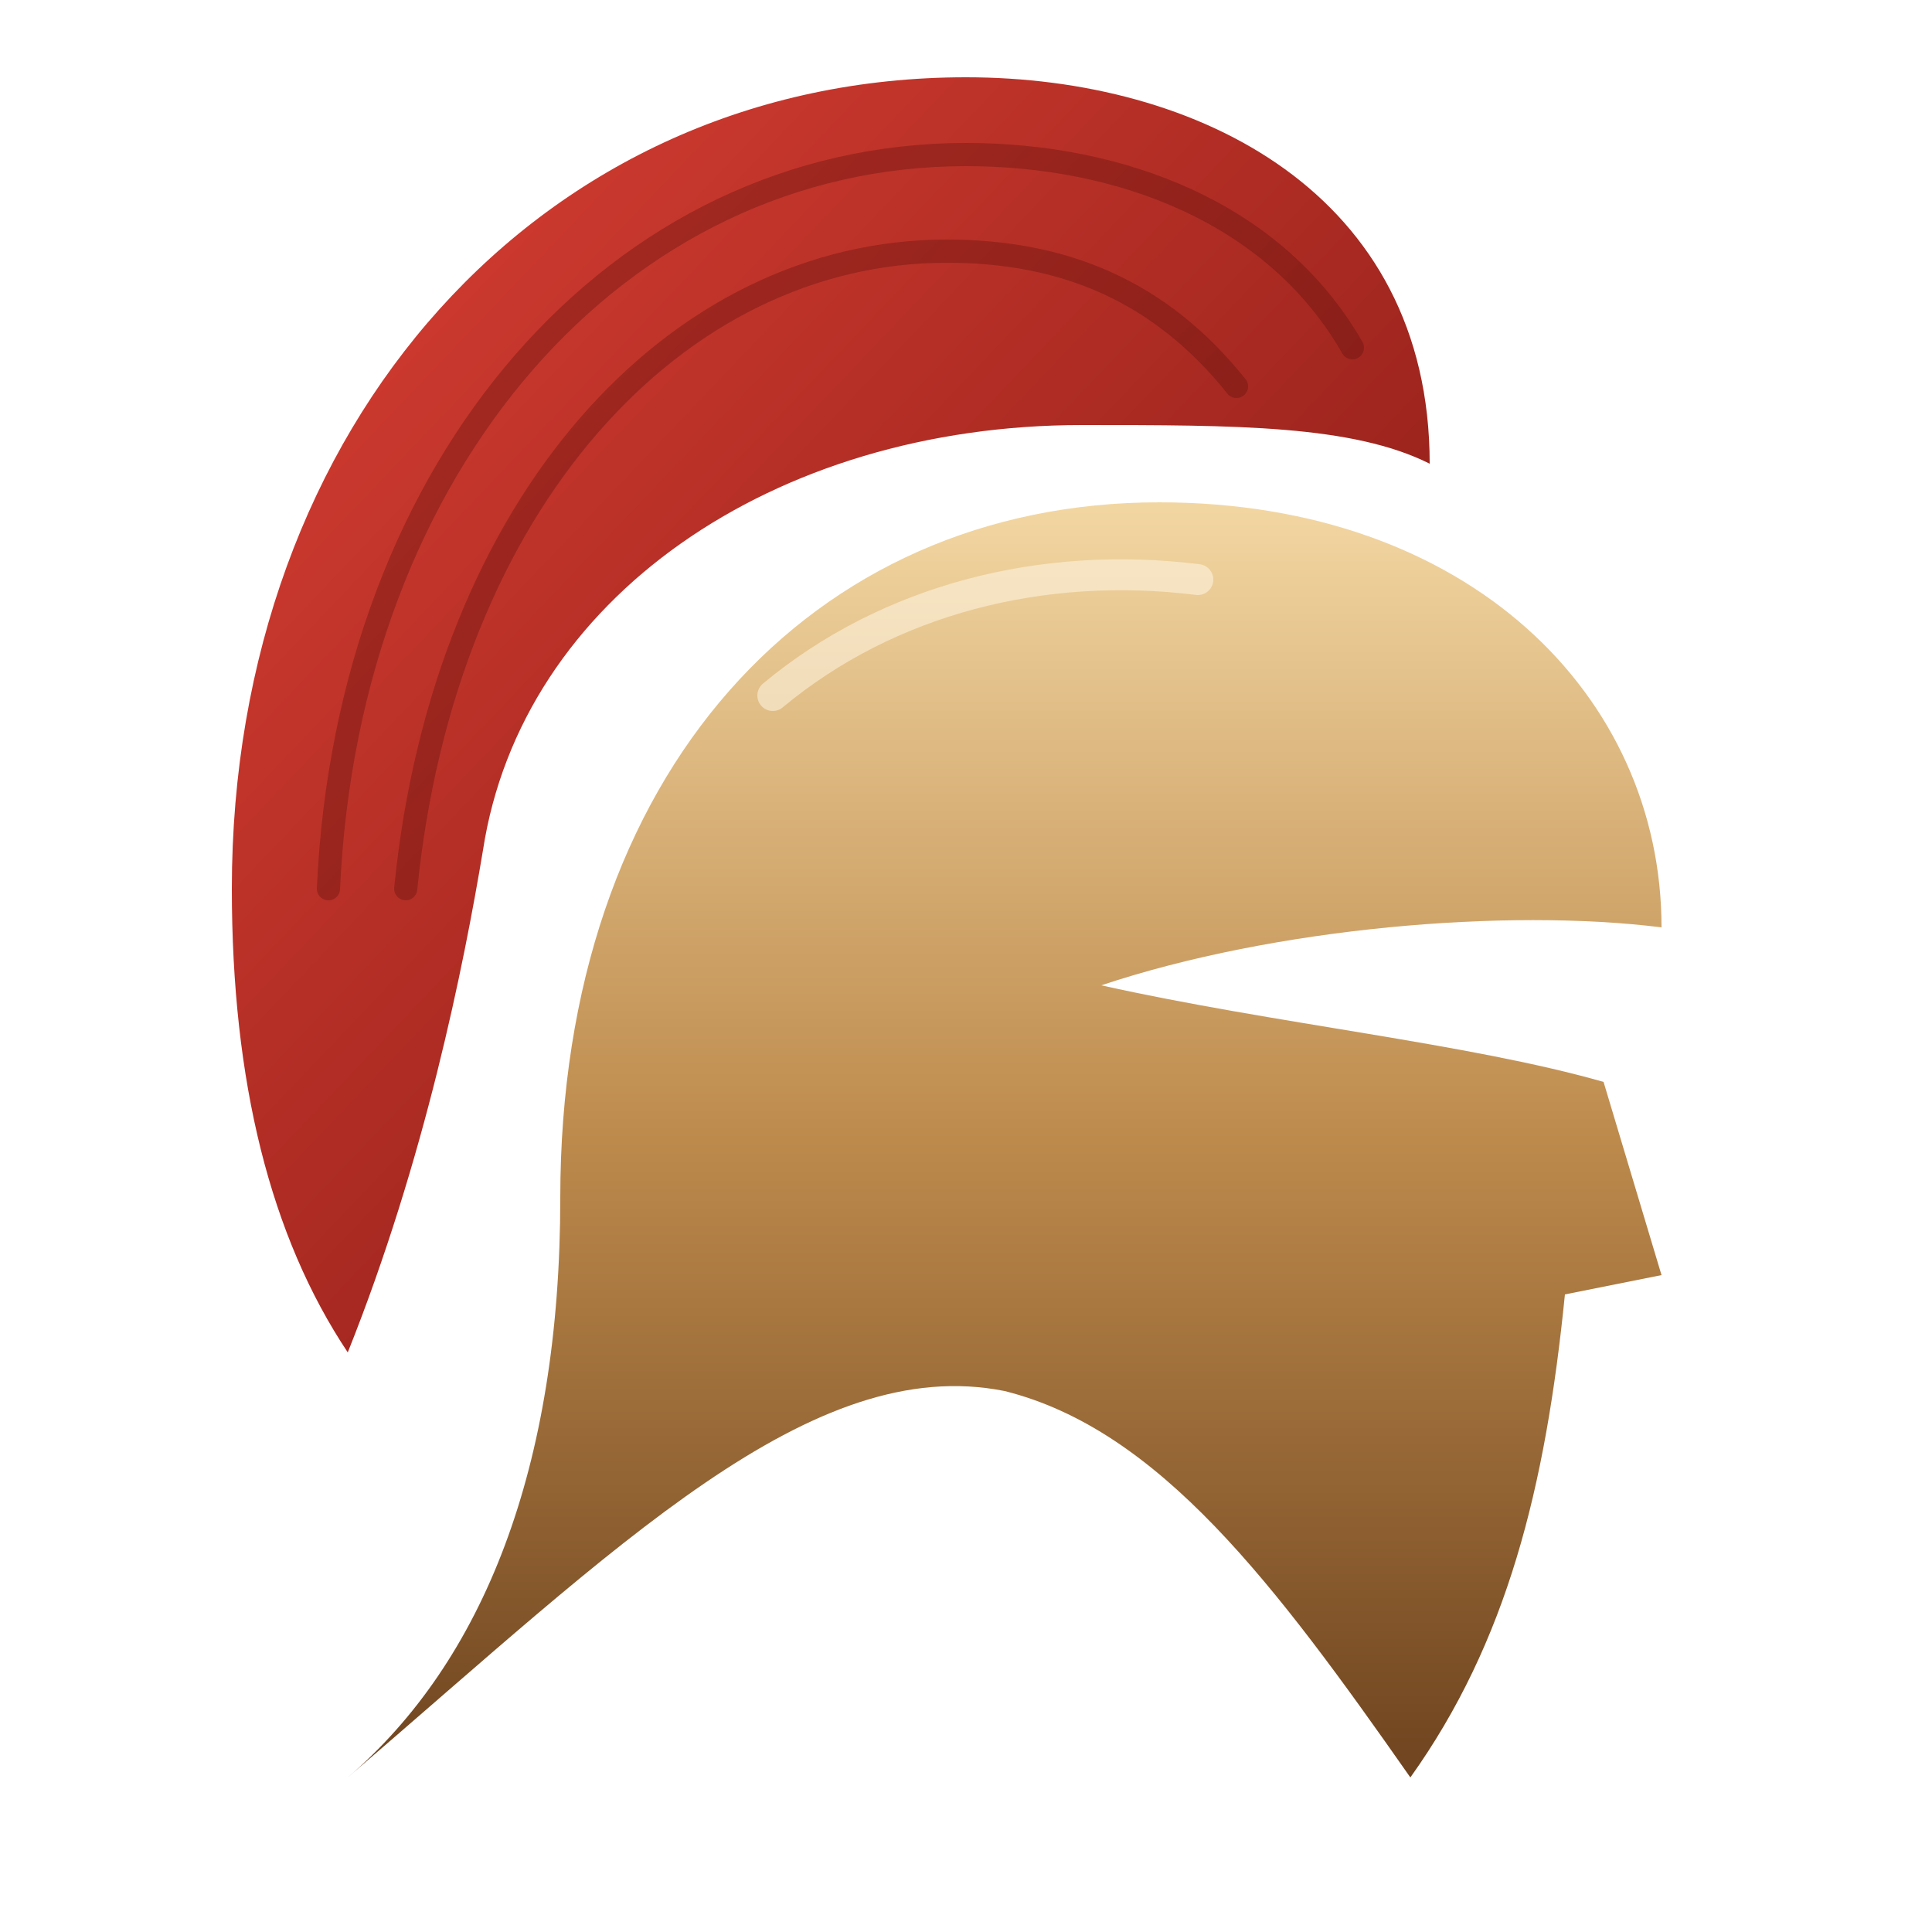
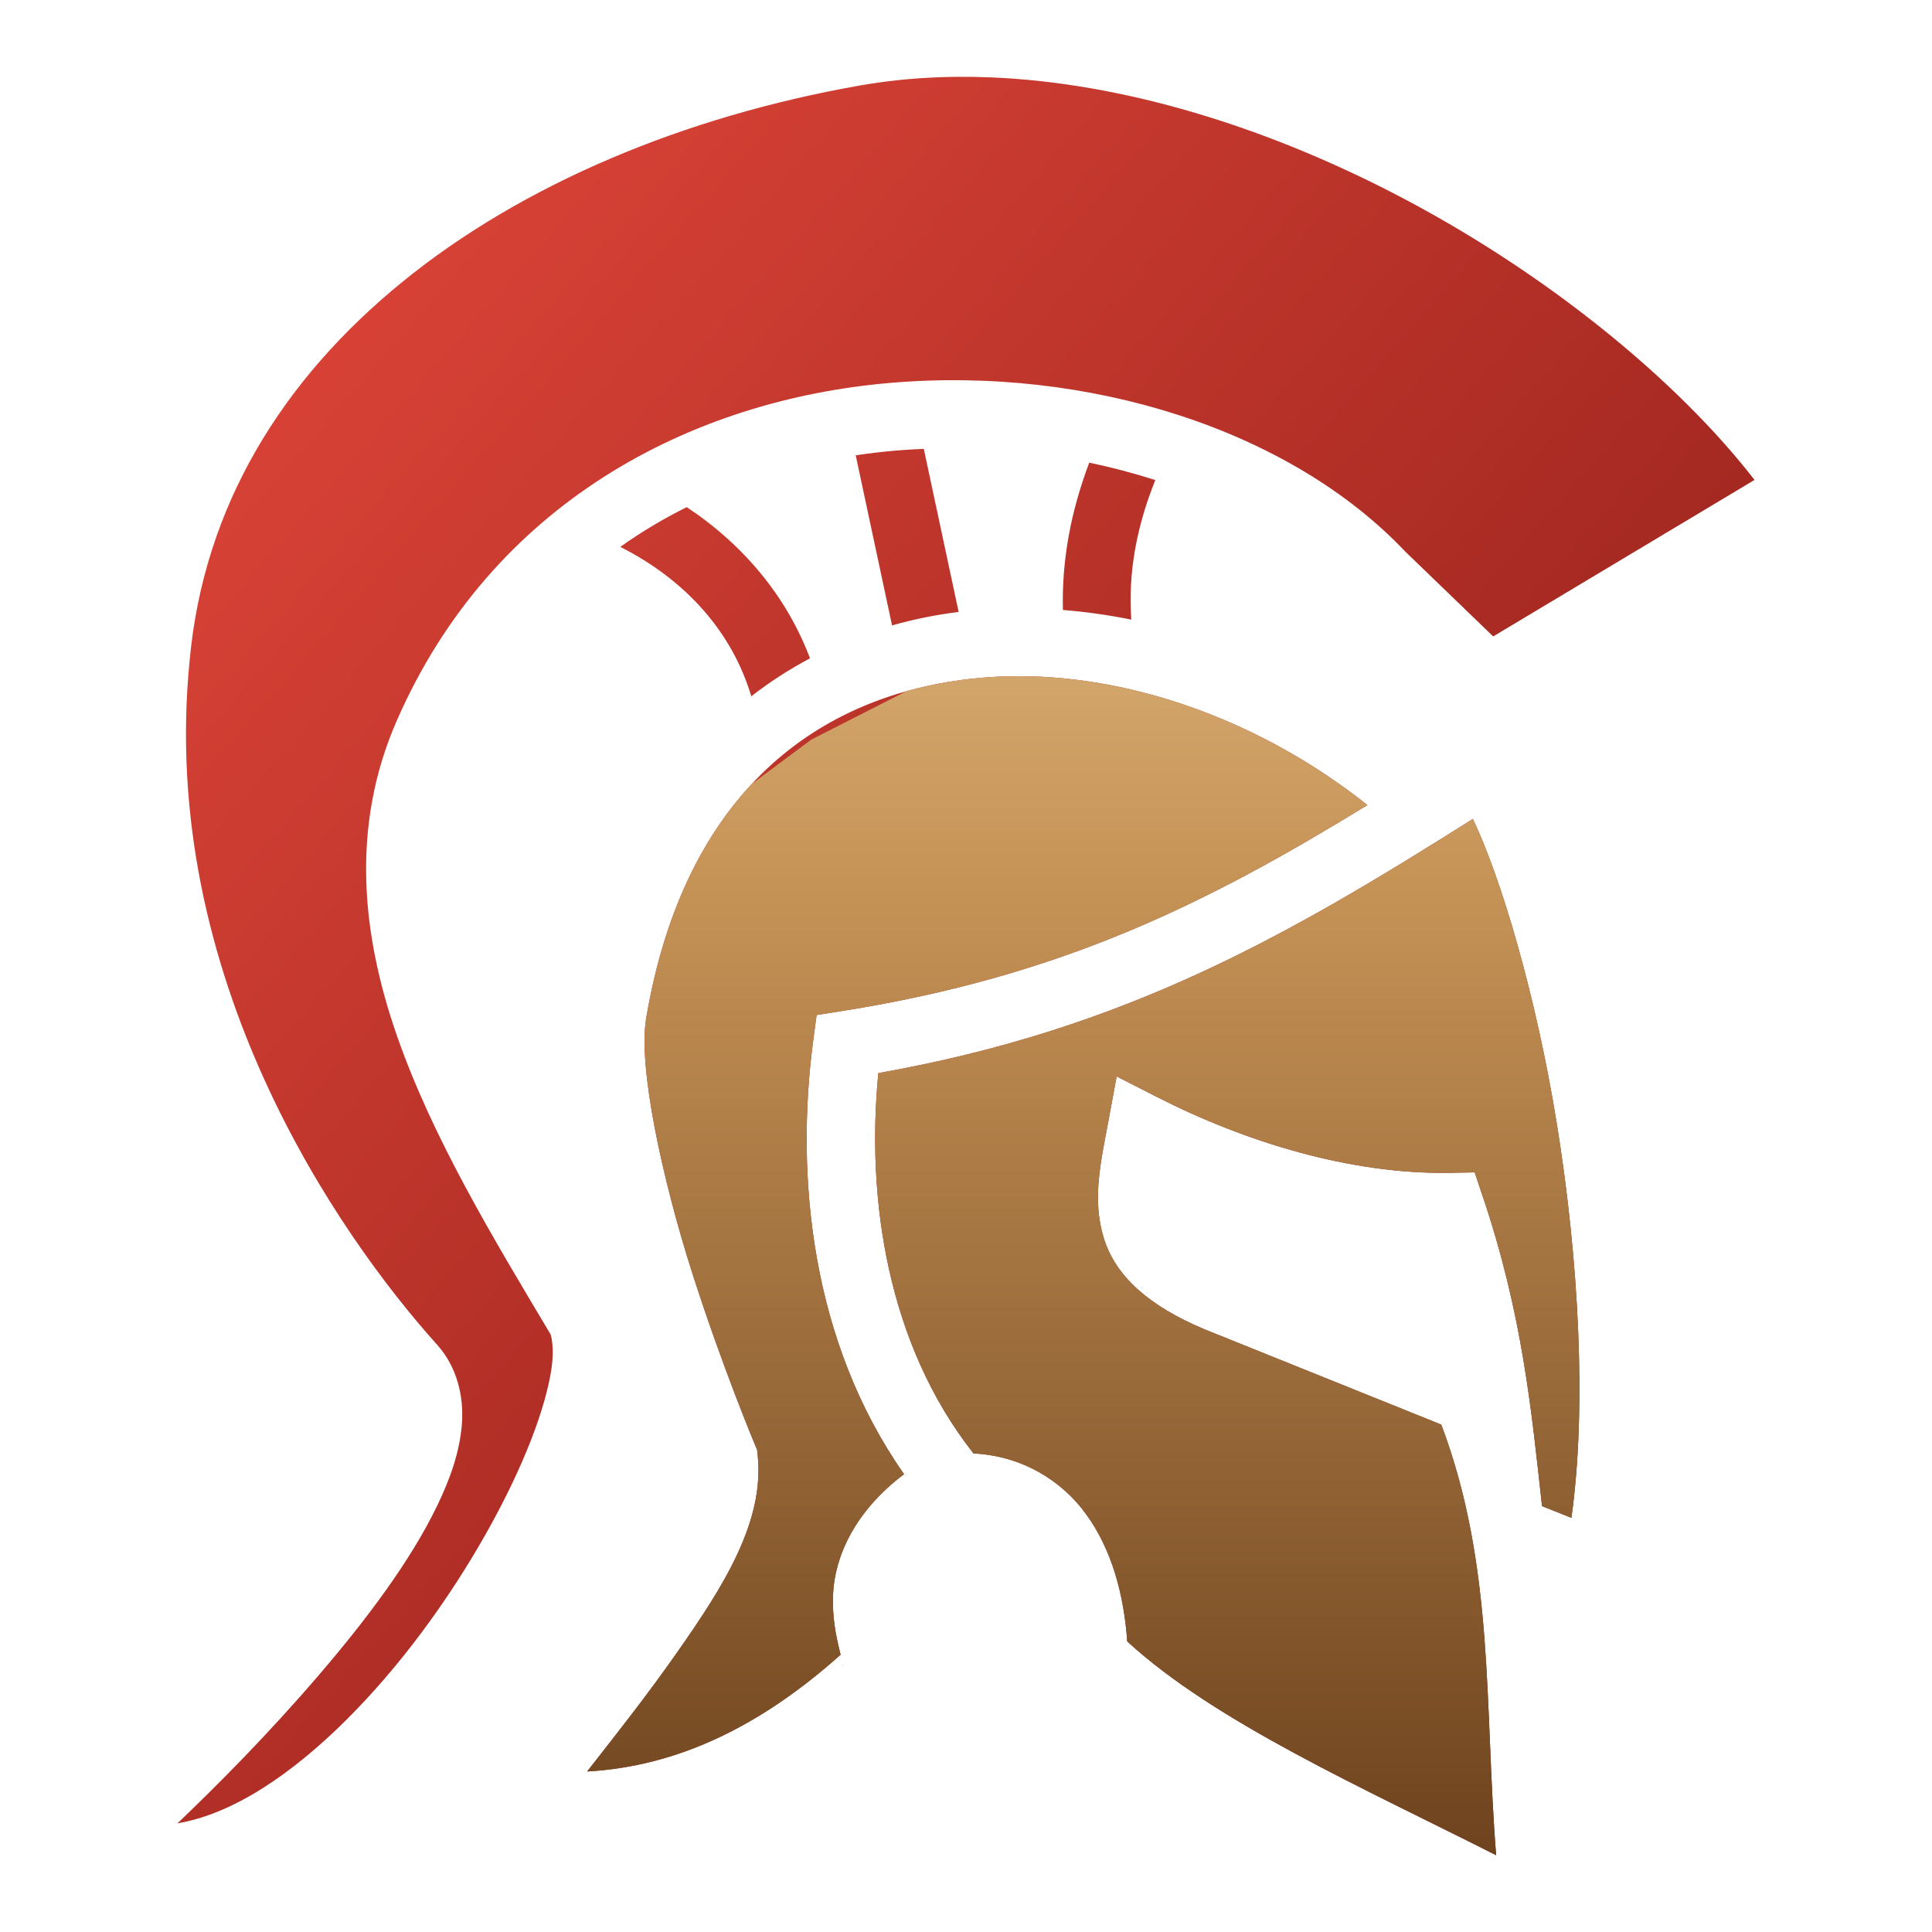
- <svg xmlns="http://www.w3.org/2000/svg" width="100" height="100" viewBox="0 0 100 100">
+ <svg xmlns="http://www.w3.org/2000/svg" width="100" height="100" viewBox="0 0 512 512">
  <defs>
    <linearGradient id="hb1" x1="0" y1="0" x2="0" y2="1">
-       <stop offset="0" stop-color="#f2d6a2" />
-       <stop offset=".5" stop-color="#bd8a4c" />
-       <stop offset="1" stop-color="#6f441f" />
+       <stop offset="0" stop-color="#f4dcab" />
+       <stop offset=".45" stop-color="#c79457" />
+       <stop offset="1" stop-color="#6d421d" />
    </linearGradient>
    <linearGradient id="hc1" x1="0" y1="0" x2="1" y2="1">
-       <stop offset="0" stop-color="#dc4034" />
-       <stop offset="1" stop-color="#7a1511" />
+       <stop offset="0" stop-color="#e5483b" />
+       <stop offset="1" stop-color="#7c1511" />
    </linearGradient>
+     <clipPath id="hk1">
+       <path d="M140 512 L165 400 L160 300 L172 228 L215 196 L270 168 L330 171 L380 198 L430 212 L512 212 L512 512 Z" />
+     </clipPath>
  </defs>
-   <path d="M74 24 C74 10 62 4 50 4 C28 4 12 22 12 46 C12 56 14 64 18 70 C22 60 24 50 25 44 C27 31 40 22 56 22 C64 22 70 22 74 24 Z" fill="url(#hc1)" />
-   <g fill="none" stroke="#5c0f0c" stroke-opacity=".35" stroke-width="1.2" stroke-linecap="round">
-     <path d="M70 18 C66 11 58 8 50 8 C32 8 18 24 17 46" />
-     <path d="M64 20 C60 15 55 13 49 13 C35 13 23 26 21 46" />
-   </g>
-   <path d="M18 92 C25 86 29 76 29 62 C29 40 42 26 60 26 C76 26 86 36 86 48 C78 47 66 48 57 51 C66 53 76 54 83 56 L86 66 L81 67 C80 77 78 85 73 92 C66 82 60 74 52 72 C42 70 32 80 18 92 Z" fill="url(#hb1)" />
-   <path d="M40 36 C46 31 54 29 62 30" fill="none" stroke="#fff6e4" stroke-opacity=".55" stroke-width="1.6" stroke-linecap="round" />
+   <path d="M253.714 20.358c-8.79.075-17.448.82-25.89 2.308c-46.55 8.208-89.423 26.157-121.225 52.065c-31.803 25.908-52.572 59.39-56.316 100.053l-.004.04l-.004.04c-8.45 83.885 39.397 152.37 65.604 181.553c5.21 5.804 7.064 13.574 6.533 20.862s-3.04 14.494-6.598 21.838c-7.114 14.688-18.703 30.06-31.03 44.457c-13.957 16.303-27.375 29.703-37.75 39.627c7.203-1.214 14.764-4.37 22.67-9.368c14.66-9.265 29.554-24.475 42.097-41.298c12.543-16.824 22.807-35.28 28.802-50.586c2.998-7.654 4.912-14.54 5.614-19.72c.7-5.178-.177-8.39-.354-8.687c-15.34-25.73-31.257-52.027-40.687-79.112s-12.2-55.565-.073-83.35c25.223-57.79 78.02-85.085 130.772-89.605c52.61-4.508 105.963 12.396 136.545 44.71l23.292 22.474l69.254-41.47c-20.34-26.314-55.49-55.33-96.24-76.257c-33.546-17.226-70.702-28.978-106.18-30.428q-4.436-.182-8.832-.144zM372.42 146.184l-.058-.057l.31.313c-.083-.087-.17-.17-.25-.256zM244.814 118.95a167 167 0 0 0-7.4.457c-3.562.305-7.11.73-10.64 1.255l9.628 45.077a117 117 0 0 1 17.646-3.564l-9.233-43.226zm43.85 3.658c-4.866 12.845-7.33 25.916-6.978 39.04c6.034.48 12.086 1.335 18.12 2.557c-.868-12.19 1.306-24.43 6.362-36.98a173 173 0 0 0-17.504-4.617m-106.672 11.79c-6.112 3.028-12 6.54-17.612 10.532c17.55 8.862 29.7 22.763 34.715 39.594a107.4 107.4 0 0 1 15.564-10.063c-6.122-16.257-17.577-30.086-32.666-40.063zm88.136 44.796q-1.734-.003-3.457.047q-4.014.113-7.952.502c-41.993 4.176-77.31 30.258-87.475 90.07c-2.198 12.94 4.293 42.822 12.246 67.66c7.952 24.836 16.634 45.517 16.634 45.517l.504 1.198l.143 1.295c1.96 17.7-9.11 34.967-21.212 52.26c-8.036 11.486-16.43 22.104-23.97 31.72c24-1.35 45.963-11.985 67.177-30.947c-.124-.5-.17-.71-.313-1.297c-.866-3.594-1.955-8.697-1.687-14.68c.446-9.983 5.674-21.958 18.818-31.868c-24.577-35.02-28.898-78.757-24.06-115.027l.886-6.65l6.626-1.05c58.715-9.29 97.246-28.81 139.34-54.593c-27.566-21.88-61.198-34.115-92.25-34.158zm120.197 37.84c-48.424 30.517-91.56 55.67-157.556 67.35c-3.253 33.408 2.427 71.84 25.226 100.798c12.607.61 23.264 6.977 29.904 16.184c6.747 9.353 9.946 21.162 10.83 33.628c23.288 21.426 62.97 39.024 97.764 56.655c-3.17-39.444-.296-76.34-14.538-114.11l-62.842-25.3l-.062-.027c-14.313-6.018-23.332-13.792-26.512-24.03c-3.18-10.236-.874-19.966 1.188-31.064l2.2-11.852l10.74 5.476c23.407 11.94 51.394 20.52 77.548 20.065l6.582-.116l2.103 6.238c10.593 31.436 12.912 56.612 15.752 82.203l7.787 3.113c4.126-29.38 1.912-68.686-3.862-104.425c-5.463-33.817-14.72-65.03-22.252-80.788zM223.397 441.148c-.01.444.094.455.01.04c-.002-.008-.01-.033-.01-.04" fill="url(#hc1)" />
+   <path d="M253.714 20.358c-8.79.075-17.448.82-25.89 2.308c-46.55 8.208-89.423 26.157-121.225 52.065c-31.803 25.908-52.572 59.39-56.316 100.053l-.004.04l-.004.04c-8.45 83.885 39.397 152.37 65.604 181.553c5.21 5.804 7.064 13.574 6.533 20.862s-3.04 14.494-6.598 21.838c-7.114 14.688-18.703 30.06-31.03 44.457c-13.957 16.303-27.375 29.703-37.75 39.627c7.203-1.214 14.764-4.37 22.67-9.368c14.66-9.265 29.554-24.475 42.097-41.298c12.543-16.824 22.807-35.28 28.802-50.586c2.998-7.654 4.912-14.54 5.614-19.72c.7-5.178-.177-8.39-.354-8.687c-15.34-25.73-31.257-52.027-40.687-79.112s-12.2-55.565-.073-83.35c25.223-57.79 78.02-85.085 130.772-89.605c52.61-4.508 105.963 12.396 136.545 44.71l23.292 22.474l69.254-41.47c-20.34-26.314-55.49-55.33-96.24-76.257c-33.546-17.226-70.702-28.978-106.18-30.428q-4.436-.182-8.832-.144zM372.42 146.184l-.058-.057l.31.313c-.083-.087-.17-.17-.25-.256zM244.814 118.95a167 167 0 0 0-7.4.457c-3.562.305-7.11.73-10.64 1.255l9.628 45.077a117 117 0 0 1 17.646-3.564l-9.233-43.226zm43.85 3.658c-4.866 12.845-7.33 25.916-6.978 39.04c6.034.48 12.086 1.335 18.12 2.557c-.868-12.19 1.306-24.43 6.362-36.98a173 173 0 0 0-17.504-4.617m-106.672 11.79c-6.112 3.028-12 6.54-17.612 10.532c17.55 8.862 29.7 22.763 34.715 39.594a107.4 107.4 0 0 1 15.564-10.063c-6.122-16.257-17.577-30.086-32.666-40.063zm88.136 44.796q-1.734-.003-3.457.047q-4.014.113-7.952.502c-41.993 4.176-77.31 30.258-87.475 90.07c-2.198 12.94 4.293 42.822 12.246 67.66c7.952 24.836 16.634 45.517 16.634 45.517l.504 1.198l.143 1.295c1.96 17.7-9.11 34.967-21.212 52.26c-8.036 11.486-16.43 22.104-23.97 31.72c24-1.35 45.963-11.985 67.177-30.947c-.124-.5-.17-.71-.313-1.297c-.866-3.594-1.955-8.697-1.687-14.68c.446-9.983 5.674-21.958 18.818-31.868c-24.577-35.02-28.898-78.757-24.06-115.027l.886-6.65l6.626-1.05c58.715-9.29 97.246-28.81 139.34-54.593c-27.566-21.88-61.198-34.115-92.25-34.158zm120.197 37.84c-48.424 30.517-91.56 55.67-157.556 67.35c-3.253 33.408 2.427 71.84 25.226 100.798c12.607.61 23.264 6.977 29.904 16.184c6.747 9.353 9.946 21.162 10.83 33.628c23.288 21.426 62.97 39.024 97.764 56.655c-3.17-39.444-.296-76.34-14.538-114.11l-62.842-25.3l-.062-.027c-14.313-6.018-23.332-13.792-26.512-24.03c-3.18-10.236-.874-19.966 1.188-31.064l2.2-11.852l10.74 5.476c23.407 11.94 51.394 20.52 77.548 20.065l6.582-.116l2.103 6.238c10.593 31.436 12.912 56.612 15.752 82.203l7.787 3.113c4.126-29.38 1.912-68.686-3.862-104.425c-5.463-33.817-14.72-65.03-22.252-80.788zM223.397 441.148c-.01.444.094.455.01.04c-.002-.008-.01-.033-.01-.04" fill="url(#hb1)" clip-path="url(#hk1)" />
</svg>
